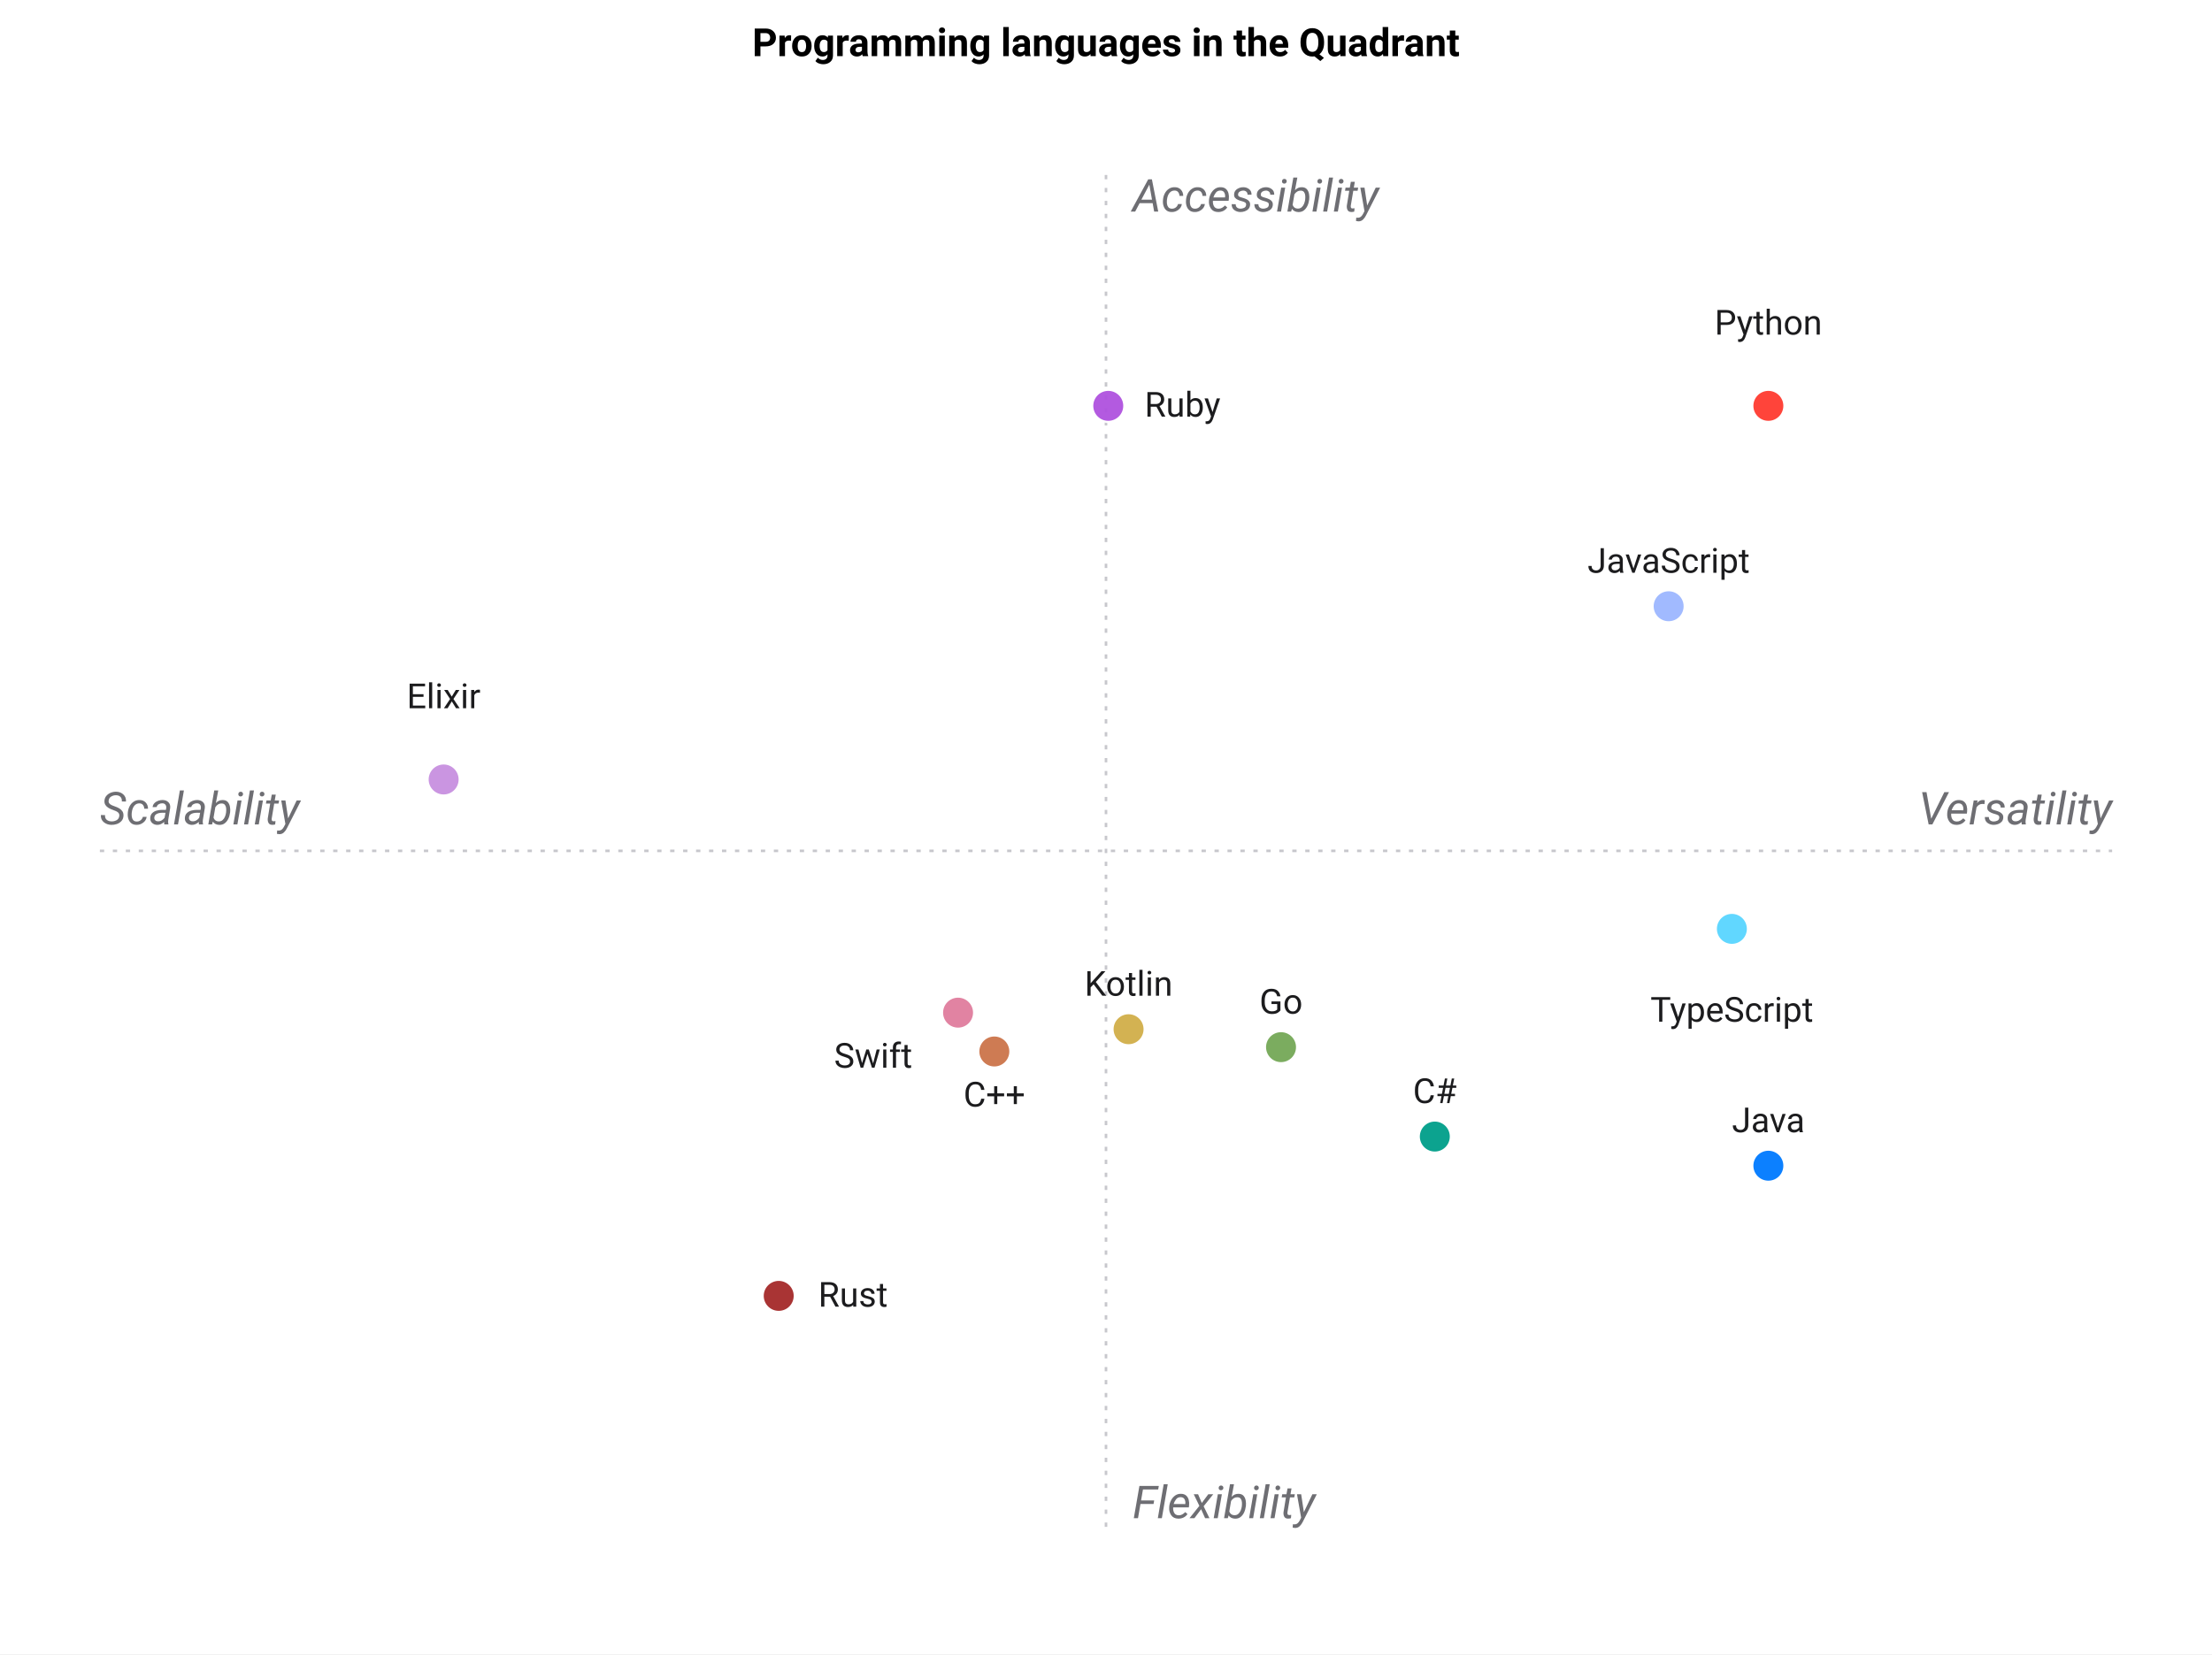
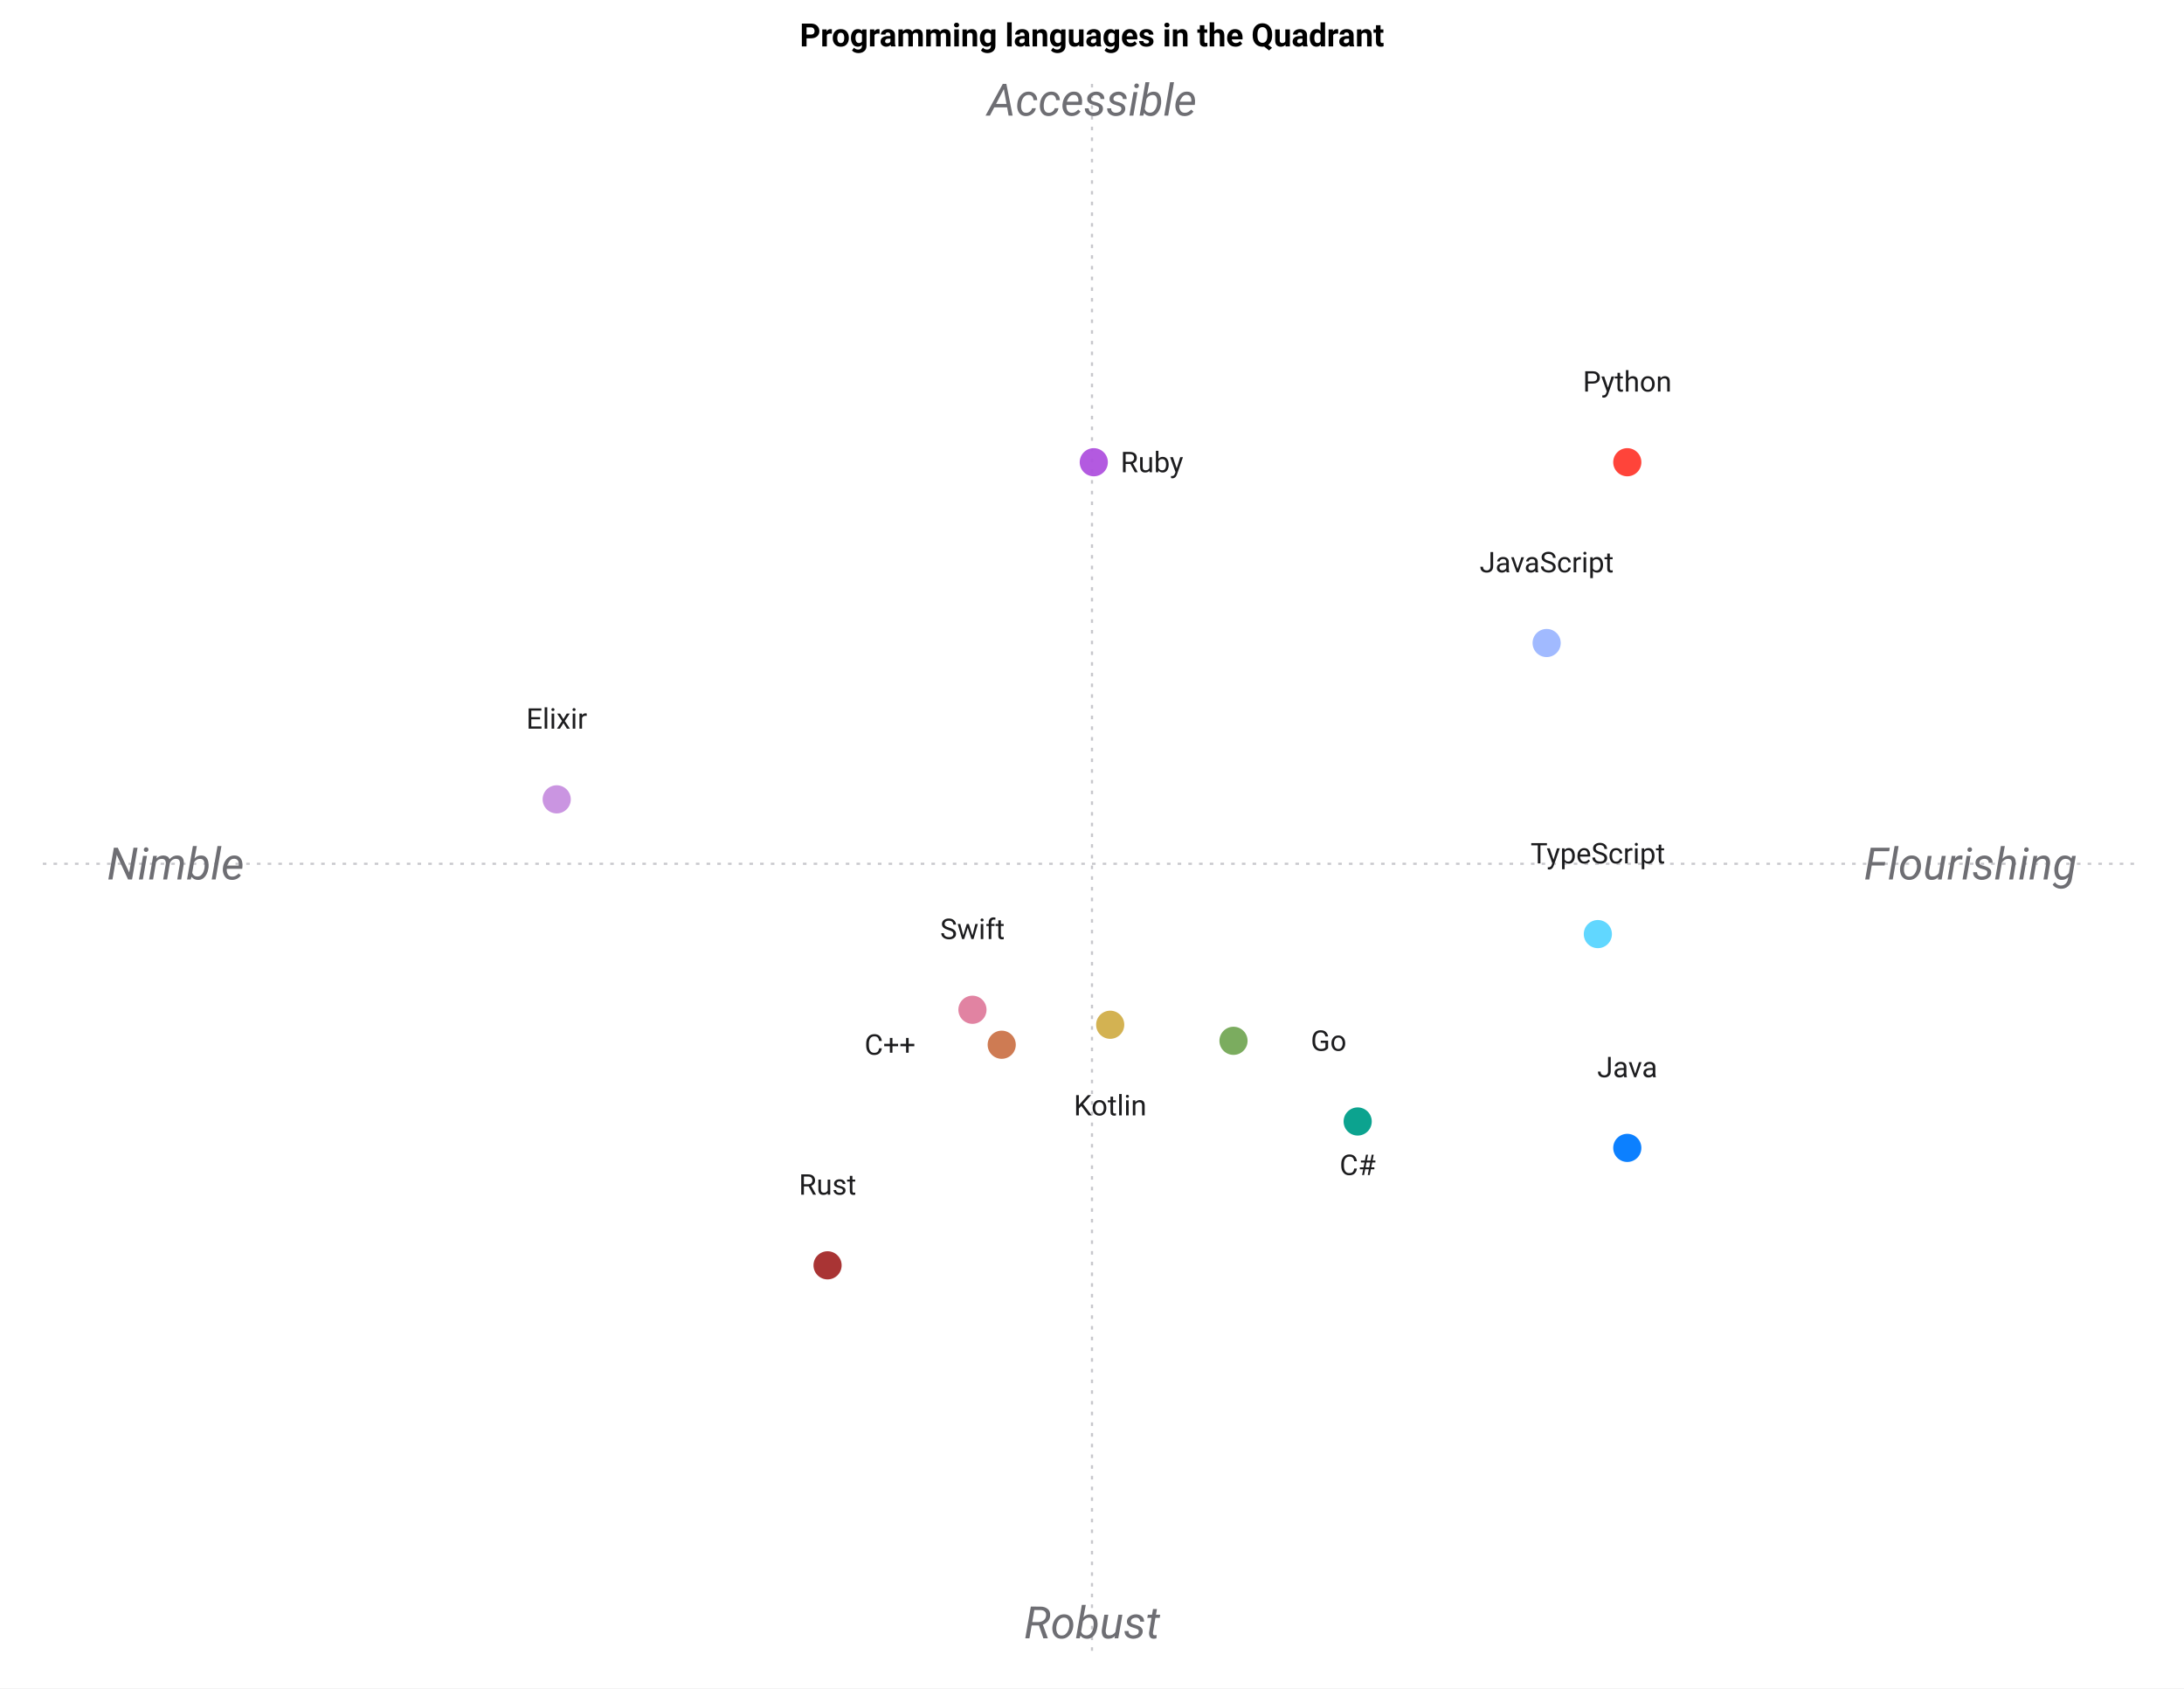
- <svg xmlns="http://www.w3.org/2000/svg" version="1.1" class="marks" width="1024" height="766" viewBox="0 0 1024 766">
-   <rect width="1024" height="766" fill="white" />
-   <g fill="none" stroke-miterlimit="10" transform="translate(12,34)">
-     <g class="mark-group role-frame root" role="graphics-object" aria-roledescription="group mark container">
-       <g transform="translate(0,0)">
-         <path class="background" aria-hidden="true" d="M0,0h1000v720h-1000Z" />
-         <g>
-           <g class="mark-group role-axis">
-             <g transform="translate(0.5,720.5)">
-               <path class="background" aria-hidden="true" d="M0,0h0v0h0Z" pointer-events="none" />
-               <g />
-               <path class="foreground" aria-hidden="true" d="" pointer-events="none" display="none" />
-             </g>
-           </g>
-           <g class="mark-group role-axis">
-             <g transform="translate(0.5,0.5)">
-               <path class="background" aria-hidden="true" d="M0,0h0v0h0Z" pointer-events="none" />
-               <g />
-               <path class="foreground" aria-hidden="true" d="" pointer-events="none" display="none" />
-             </g>
-           </g>
-           <g class="mark-rule role-mark layer_0_marks" role="graphics-symbol" aria-roledescription="rule mark container">
-             <line transform="translate(34.23224,360)" x2="931.536" y2="0" stroke="#C7C7CC" stroke-width="1.2" stroke-dasharray="2,4" />
-           </g>
-           <g class="mark-rule role-mark layer_1_marks" role="graphics-symbol" aria-roledescription="rule mark container">
-             <line transform="translate(500,673.0186)" x2="0" y2="-626.037" stroke="#C7C7CC" stroke-width="1.2" stroke-dasharray="2,4" />
-           </g>
-           <g class="mark-text role-mark layer_2_marks" role="graphics-object" aria-roledescription="text mark container">
-             <text aria-label="x: 3.72614207106; y: 0.114482698519; t: Versatility" role="graphics-symbol" aria-roledescription="text mark" text-anchor="end" transform="translate(965.7678,347.7572)" font-family="Roboto, -apple-system, Helvetica, Arial, sans-serif" font-size="21px" font-style="italic" fill="#6E6E73">Versatility</text>
-           </g>
-           <g class="mark-text role-mark layer_3_marks" role="graphics-object" aria-roledescription="text mark container">
-             <text aria-label="x: −3.72614207106; y: 0.114482698519; t: Scalability" role="graphics-symbol" aria-roledescription="text mark" text-anchor="start" transform="translate(34.23224,347.7572)" font-family="Roboto, -apple-system, Helvetica, Arial, sans-serif" font-size="21px" font-style="italic" fill="#6E6E73">Scalability</text>
-           </g>
-           <g class="mark-text role-mark layer_4_marks" role="graphics-object" aria-roledescription="text mark container">
-             <text aria-label="x: 0.0981209235303; y: 4.34748047624; t: Accessibility" role="graphics-symbol" aria-roledescription="text mark" text-anchor="start" transform="translate(512.2651,63.98141)" font-family="Roboto, -apple-system, Helvetica, Arial, sans-serif" font-size="21px" font-style="italic" fill="#6E6E73">Accessibility</text>
-           </g>
-           <g class="mark-text role-mark layer_5_marks" role="graphics-object" aria-roledescription="text mark container">
-             <text aria-label="x: 0.0981209235303; y: −4.34748047624; t: Flexibility" role="graphics-symbol" aria-roledescription="text mark" text-anchor="start" transform="translate(512.2651,669.0186)" font-family="Roboto, -apple-system, Helvetica, Arial, sans-serif" font-size="21px" font-style="italic" fill="#6E6E73">Flexibility</text>
-           </g>
-           <g class="mark-symbol role-mark layer_6_marks" role="graphics-object" aria-roledescription="symbol mark container">
-             <path aria-label="axis1: 2.45302308826; axis2: 2.86206746296; name: Python; role: best" role="graphics-symbol" aria-roledescription="point" transform="translate(806.6279,153.9311)" d="M7.433,0A7.433,7.433,0,1,1,-7.433,0A7.433,7.433,0,1,1,7.433,0" fill="#FF3B30" stroke="white" stroke-width="1" opacity="0.95" />
-             <path aria-label="axis1: −1.21207859509; axis2: −2.86206746296; name: Rust; role: worst" role="graphics-symbol" aria-roledescription="point" transform="translate(348.4902,566.0689)" d="M7.433,0A7.433,7.433,0,1,1,-7.433,0A7.433,7.433,0,1,1,7.433,0" fill="#A52A2A" stroke="white" stroke-width="1" opacity="0.95" />
-             <path aria-label="axis1: 0.648199098564; axis2: −1.26244831465; name: Go; role: competitor" role="graphics-symbol" aria-roledescription="point" transform="translate(581.0249,450.8963)" d="M7.433,0A7.433,7.433,0,1,1,-7.433,0A7.433,7.433,0,1,1,7.433,0" fill="#75A857" stroke="white" stroke-width="1" opacity="0.95" />
-             <path aria-label="axis1: 2.08371706191; axis2: 1.57323339868; name: JavaScript; role: competitor" role="graphics-symbol" aria-roledescription="point" transform="translate(760.4646,246.7272)" d="M7.433,0A7.433,7.433,0,1,1,-7.433,0A7.433,7.433,0,1,1,7.433,0" fill="#9CB7FF" stroke="white" stroke-width="1" opacity="0.95" />
-             <path aria-label="axis1: 2.31789009043; axis2: −0.501629369401; name: TypeScript; role: competitor" role="graphics-symbol" aria-roledescription="point" transform="translate(789.7363,396.1173)" d="M7.433,0A7.433,7.433,0,1,1,-7.433,0A7.433,7.433,0,1,1,7.433,0" fill="#59D5FF" stroke="white" stroke-width="1" opacity="0.95" />
-             <path aria-label="axis1: 2.45302308826; axis2: −2.02492848132; name: Java; role: right" role="graphics-symbol" aria-roledescription="point" transform="translate(806.6279,505.7949)" d="M7.433,0A7.433,7.433,0,1,1,-7.433,0A7.433,7.433,0,1,1,7.433,0" fill="#007AFF" stroke="white" stroke-width="1" opacity="0.95" />
-             <path aria-label="axis1: −0.413554306427; axis2: −1.29021403797; name: C++; role: competitor" role="graphics-symbol" aria-roledescription="point" transform="translate(448.3057,452.8954)" d="M7.433,0A7.433,7.433,0,1,1,-7.433,0A7.433,7.433,0,1,1,7.433,0" fill="#CC744A" stroke="white" stroke-width="1" opacity="0.95" />
-             <path aria-label="axis1: 1.21774754383; axis2: −1.83744081344; name: C#; role: competitor" role="graphics-symbol" aria-roledescription="point" transform="translate(652.2184,492.2957)" d="M7.433,0A7.433,7.433,0,1,1,-7.433,0A7.433,7.433,0,1,1,7.433,0" fill="#009E89" stroke="white" stroke-width="1" opacity="0.95" />
-             <path aria-label="axis1: 0.00838636039002; axis2: 2.86206746296; name: Ruby; role: top" role="graphics-symbol" aria-roledescription="point" transform="translate(501.0483,153.9311)" d="M7.433,0A7.433,7.433,0,1,1,-7.433,0A7.433,7.433,0,1,1,7.433,0" fill="#AF52DE" stroke="white" stroke-width="1" opacity="0.95" />
-             <path aria-label="axis1: 0.0836092430063; axis2: −1.14706104945; name: Kotlin; role: competitor" role="graphics-symbol" aria-roledescription="point" transform="translate(510.4512,442.5884)" d="M7.433,0A7.433,7.433,0,1,1,-7.433,0A7.433,7.433,0,1,1,7.433,0" fill="#D1AE49" stroke="white" stroke-width="1" opacity="0.95" />
-             <path aria-label="axis1: −0.547881385764; axis2: −1.04051276218; name: Swift; role: competitor" role="graphics-symbol" aria-roledescription="point" transform="translate(431.5148,434.9169)" d="M7.433,0A7.433,7.433,0,1,1,-7.433,0A7.433,7.433,0,1,1,7.433,0" fill="#DF7D9D" stroke="white" stroke-width="1" opacity="0.95" />
-             <path aria-label="axis1: −2.45302308826; axis2: 0.459165541258; name: Elixir; role: competitor" role="graphics-symbol" aria-roledescription="point" transform="translate(193.3721,326.9401)" d="M7.433,0A7.433,7.433,0,1,1,-7.433,0A7.433,7.433,0,1,1,7.433,0" fill="#C790DF" stroke="white" stroke-width="1" opacity="0.95" />
-           </g>
-           <g class="mark-text role-mark layer_7_marks" role="graphics-object" aria-roledescription="text mark container">
-             <text aria-label="labelx: 2.45302308826; labely: 3.38974232206; label: Python" role="graphics-symbol" aria-roledescription="text mark" text-anchor="middle" transform="translate(806.6279,120.9386)" font-family="Roboto, -apple-system, Helvetica, Arial, sans-serif" font-size="16px" fill="#1C1C1E">Python</text>
-             <text aria-label="labelx: −0.936969330163; labely: −2.86206746296; label: Rust" role="graphics-symbol" aria-roledescription="text mark" text-anchor="middle" transform="translate(382.8788,571.0689)" font-family="Roboto, -apple-system, Helvetica, Arial, sans-serif" font-size="16px" fill="#1C1C1E">Rust</text>
-             <text aria-label="labelx: 0.648199098564; labely: −0.977597284522; label: Go" role="graphics-symbol" aria-roledescription="text mark" text-anchor="middle" transform="translate(581.0249,435.387)" font-family="Roboto, -apple-system, Helvetica, Arial, sans-serif" font-size="16px" fill="#1C1C1E">Go</text>
-             <text aria-label="labelx: 2.08371706191; labely: 1.85808442881; label: JavaScript" role="graphics-symbol" aria-roledescription="text mark" text-anchor="middle" transform="translate(760.4646,231.2179)" font-family="Roboto, -apple-system, Helvetica, Arial, sans-serif" font-size="16px" fill="#1C1C1E">JavaScript</text>
-             <text aria-label="labelx: 2.31789009043; labely: −1.02930422849; label: TypeScript" role="graphics-symbol" aria-roledescription="text mark" text-anchor="middle" transform="translate(789.7363,439.1099)" font-family="Roboto, -apple-system, Helvetica, Arial, sans-serif" font-size="16px" fill="#1C1C1E">TypeScript</text>
-             <text aria-label="labelx: 2.45302308826; labely: −1.74007745119; label: Java" role="graphics-symbol" aria-roledescription="text mark" text-anchor="middle" transform="translate(806.6279,490.2856)" font-family="Roboto, -apple-system, Helvetica, Arial, sans-serif" font-size="16px" fill="#1C1C1E">Java</text>
-             <text aria-label="labelx: −0.413554306427; labely: −1.5750650681; label: C++" role="graphics-symbol" aria-roledescription="text mark" text-anchor="middle" transform="translate(448.3057,478.4047)" font-family="Roboto, -apple-system, Helvetica, Arial, sans-serif" font-size="16px" fill="#1C1C1E">C++</text>
-             <text aria-label="labelx: 1.21774754383; labely: −1.55258978331; label: C#" role="graphics-symbol" aria-roledescription="text mark" text-anchor="middle" transform="translate(652.2184,476.7865)" font-family="Roboto, -apple-system, Helvetica, Arial, sans-serif" font-size="16px" fill="#1C1C1E">C#</text>
-             <text aria-label="labelx: 0.283495625319; labely: 2.86206746296; label: Ruby" role="graphics-symbol" aria-roledescription="text mark" text-anchor="middle" transform="translate(535.437,158.9311)" font-family="Roboto, -apple-system, Helvetica, Arial, sans-serif" font-size="16px" fill="#1C1C1E">Ruby</text>
-             <text aria-label="labelx: 0.0836092430063; labely: −0.862210019322; label: Kotlin" role="graphics-symbol" aria-roledescription="text mark" text-anchor="middle" transform="translate(510.4512,427.0791)" font-family="Roboto, -apple-system, Helvetica, Arial, sans-serif" font-size="16px" fill="#1C1C1E">Kotlin</text>
-             <text aria-label="labelx: −0.862195410806; labely: −1.32536379231; label: Swift" role="graphics-symbol" aria-roledescription="text mark" text-anchor="middle" transform="translate(392.2256,460.4262)" font-family="Roboto, -apple-system, Helvetica, Arial, sans-serif" font-size="16px" fill="#1C1C1E">Swift</text>
-             <text aria-label="labelx: −2.45302308826; labely: 0.98684040035; label: Elixir" role="graphics-symbol" aria-roledescription="text mark" text-anchor="middle" transform="translate(193.3721,293.9475)" font-family="Roboto, -apple-system, Helvetica, Arial, sans-serif" font-size="16px" fill="#1C1C1E">Elixir</text>
-           </g>
-           <g class="mark-group role-title">
-             <g transform="translate(500,-22)">
-               <path class="background" aria-hidden="true" d="M0,0h0v0h0Z" pointer-events="none" />
-               <g>
-                 <g class="mark-text role-title-text" role="graphics-symbol" aria-roledescription="title" aria-label="Title text 'Programming languages in the Quadrant'" pointer-events="none">
-                   <text text-anchor="middle" transform="translate(0,14)" font-family="Roboto, -apple-system, Helvetica, Arial, sans-serif" font-size="18px" font-weight="bold" fill="#000" opacity="1">Programming languages in the Quadrant</text>
-                 </g>
-               </g>
-               <path class="foreground" aria-hidden="true" d="" pointer-events="none" display="none" />
-             </g>
-           </g>
-         </g>
-         <path class="foreground" aria-hidden="true" d="" display="none" />
-       </g>
-     </g>
+ <svg xmlns="http://www.w3.org/2000/svg" width="1224" height="946" viewBox="0 0 1224 946" role="img" aria-labelledby="sp-title sp-desc" font-family="Roboto, -apple-system, Helvetica, Arial, sans-serif">
+   <rect width="1224" height="946" fill="#FFFFFF" />
+   <style>.sp-dot{cursor:pointer}.sp-dot:hover circle,.sp-dot:focus circle{stroke-width:2.4}.sp-dot:hover,.sp-dot:focus{filter:brightness(1.08);outline:none}</style>
+   <line x1="24.0" y1="484.0" x2="1200.0" y2="484.0" stroke="#C7C7CC" stroke-width="1.2" stroke-dasharray="2,4" />
+   <line x1="612.0" y1="925.0" x2="612.0" y2="43.0" stroke="#C7C7CC" stroke-width="1.2" stroke-dasharray="2,4" />
+   <text data-pole="right" x="1164.0" y="492.8" font-size="25" font-style="italic" fill="#6E6E73" text-anchor="end">Flourishing</text>
+   <text data-pole="left" x="60.0" y="492.8" font-size="25" font-style="italic" fill="#6E6E73" text-anchor="start">Nimble</text>
+   <text data-pole="top" x="612.0" y="64.8" font-size="25" font-style="italic" fill="#6E6E73" text-anchor="middle">Accessible</text>
+   <text data-pole="bottom" x="612.0" y="918.0" font-size="25" font-style="italic" fill="#6E6E73" text-anchor="middle">Robust</text>
+   <g class="sp-dot" tabindex="0" role="img" aria-label="Programming languages: Python role: best axis1: 2.45 axis2: 2.86">
+     <circle cx="912.0" cy="259.0" r="8.39" fill="#FF3B30" stroke="white" stroke-width="1" opacity="0.95" />
  </g>
+   <text x="912.0" y="219.4" font-size="16" fill="#1C1C1E" text-anchor="middle">Python</text>
+   <g class="sp-dot" tabindex="0" role="img" aria-label="Programming languages: Rust role: worst axis1: -1.21 axis2: -2.86">
+     <circle cx="463.8" cy="709.0" r="8.39" fill="#A52A2A" stroke="white" stroke-width="1" opacity="0.95" />
+   </g>
+   <text x="463.8" y="669.4" font-size="16" fill="#1C1C1E" text-anchor="middle">Rust</text>
+   <g class="sp-dot" tabindex="0" role="img" aria-label="Programming languages: Go role: competitor axis1: 0.65 axis2: -1.26">
+     <circle cx="691.3" cy="583.2" r="8.39" fill="#75A857" stroke="white" stroke-width="1" opacity="0.95" />
+   </g>
+   <text x="744.6" y="588.8" font-size="16" fill="#1C1C1E" text-anchor="middle">Go</text>
+   <g class="sp-dot" tabindex="0" role="img" aria-label="Programming languages: JavaScript role: competitor axis1: 2.08 axis2: 1.57">
+     <circle cx="866.8" cy="360.3" r="8.39" fill="#9CB7FF" stroke="white" stroke-width="1" opacity="0.95" />
+   </g>
+   <text x="866.8" y="320.7" font-size="16" fill="#1C1C1E" text-anchor="middle">JavaScript</text>
+   <g class="sp-dot" tabindex="0" role="img" aria-label="Programming languages: TypeScript role: competitor axis1: 2.32 axis2: -0.50">
+     <circle cx="895.5" cy="523.4" r="8.39" fill="#59D5FF" stroke="white" stroke-width="1" opacity="0.95" />
+   </g>
+   <text x="895.5" y="483.8" font-size="16" fill="#1C1C1E" text-anchor="middle">TypeScript</text>
+   <g class="sp-dot" tabindex="0" role="img" aria-label="Programming languages: Java role: right axis1: 2.45 axis2: -2.02">
+     <circle cx="912.0" cy="643.2" r="8.39" fill="#007AFF" stroke="white" stroke-width="1" opacity="0.95" />
+   </g>
+   <text x="912.0" y="603.6" font-size="16" fill="#1C1C1E" text-anchor="middle">Java</text>
+   <g class="sp-dot" tabindex="0" role="img" aria-label="Programming languages: C++ role: competitor axis1: -0.41 axis2: -1.29">
+     <circle cx="561.4" cy="585.4" r="8.39" fill="#CC744A" stroke="white" stroke-width="1" opacity="0.95" />
+   </g>
+   <text x="498.8" y="591.0" font-size="16" fill="#1C1C1E" text-anchor="middle">C++</text>
+   <g class="sp-dot" tabindex="0" role="img" aria-label="Programming languages: C# role: competitor axis1: 1.22 axis2: -1.84">
+     <circle cx="760.9" cy="628.4" r="8.39" fill="#009E89" stroke="white" stroke-width="1" opacity="0.95" />
+   </g>
+   <text x="760.9" y="658.4" font-size="16" fill="#1C1C1E" text-anchor="middle">C#</text>
+   <g class="sp-dot" tabindex="0" role="img" aria-label="Programming languages: Ruby role: top axis1: 0.01 axis2: 2.86">
+     <circle cx="613.0" cy="259.0" r="8.39" fill="#AF52DE" stroke="white" stroke-width="1" opacity="0.95" />
+   </g>
+   <text x="645.6" y="264.6" font-size="16" fill="#1C1C1E" text-anchor="middle">Ruby</text>
+   <g class="sp-dot" tabindex="0" role="img" aria-label="Programming languages: Kotlin role: competitor axis1: 0.08 axis2: -1.15">
+     <circle cx="622.2" cy="574.2" r="8.39" fill="#D1AE49" stroke="white" stroke-width="1" opacity="0.95" />
+   </g>
+   <text x="622.2" y="625.0" font-size="16" fill="#1C1C1E" text-anchor="middle">Kotlin</text>
+   <g class="sp-dot" tabindex="0" role="img" aria-label="Programming languages: Swift role: competitor axis1: -0.55 axis2: -1.04">
+     <circle cx="545.0" cy="565.8" r="8.39" fill="#DF7D9D" stroke="white" stroke-width="1" opacity="0.95" />
+   </g>
+   <text x="545.0" y="526.2" font-size="16" fill="#1C1C1E" text-anchor="middle">Swift</text>
+   <g class="sp-dot" tabindex="0" role="img" aria-label="Programming languages: Elixir role: competitor axis1: -2.45 axis2: 0.46">
+     <circle cx="312.0" cy="447.9" r="8.39" fill="#C790DF" stroke="white" stroke-width="1" opacity="0.95" />
+   </g>
+   <text x="312.0" y="408.3" font-size="16" fill="#1C1C1E" text-anchor="middle">Elixir</text>
+   <text x="612.0" y="26" font-size="18" font-weight="bold" fill="#000" text-anchor="middle">Programming languages in the Quadrant</text>
</svg>
